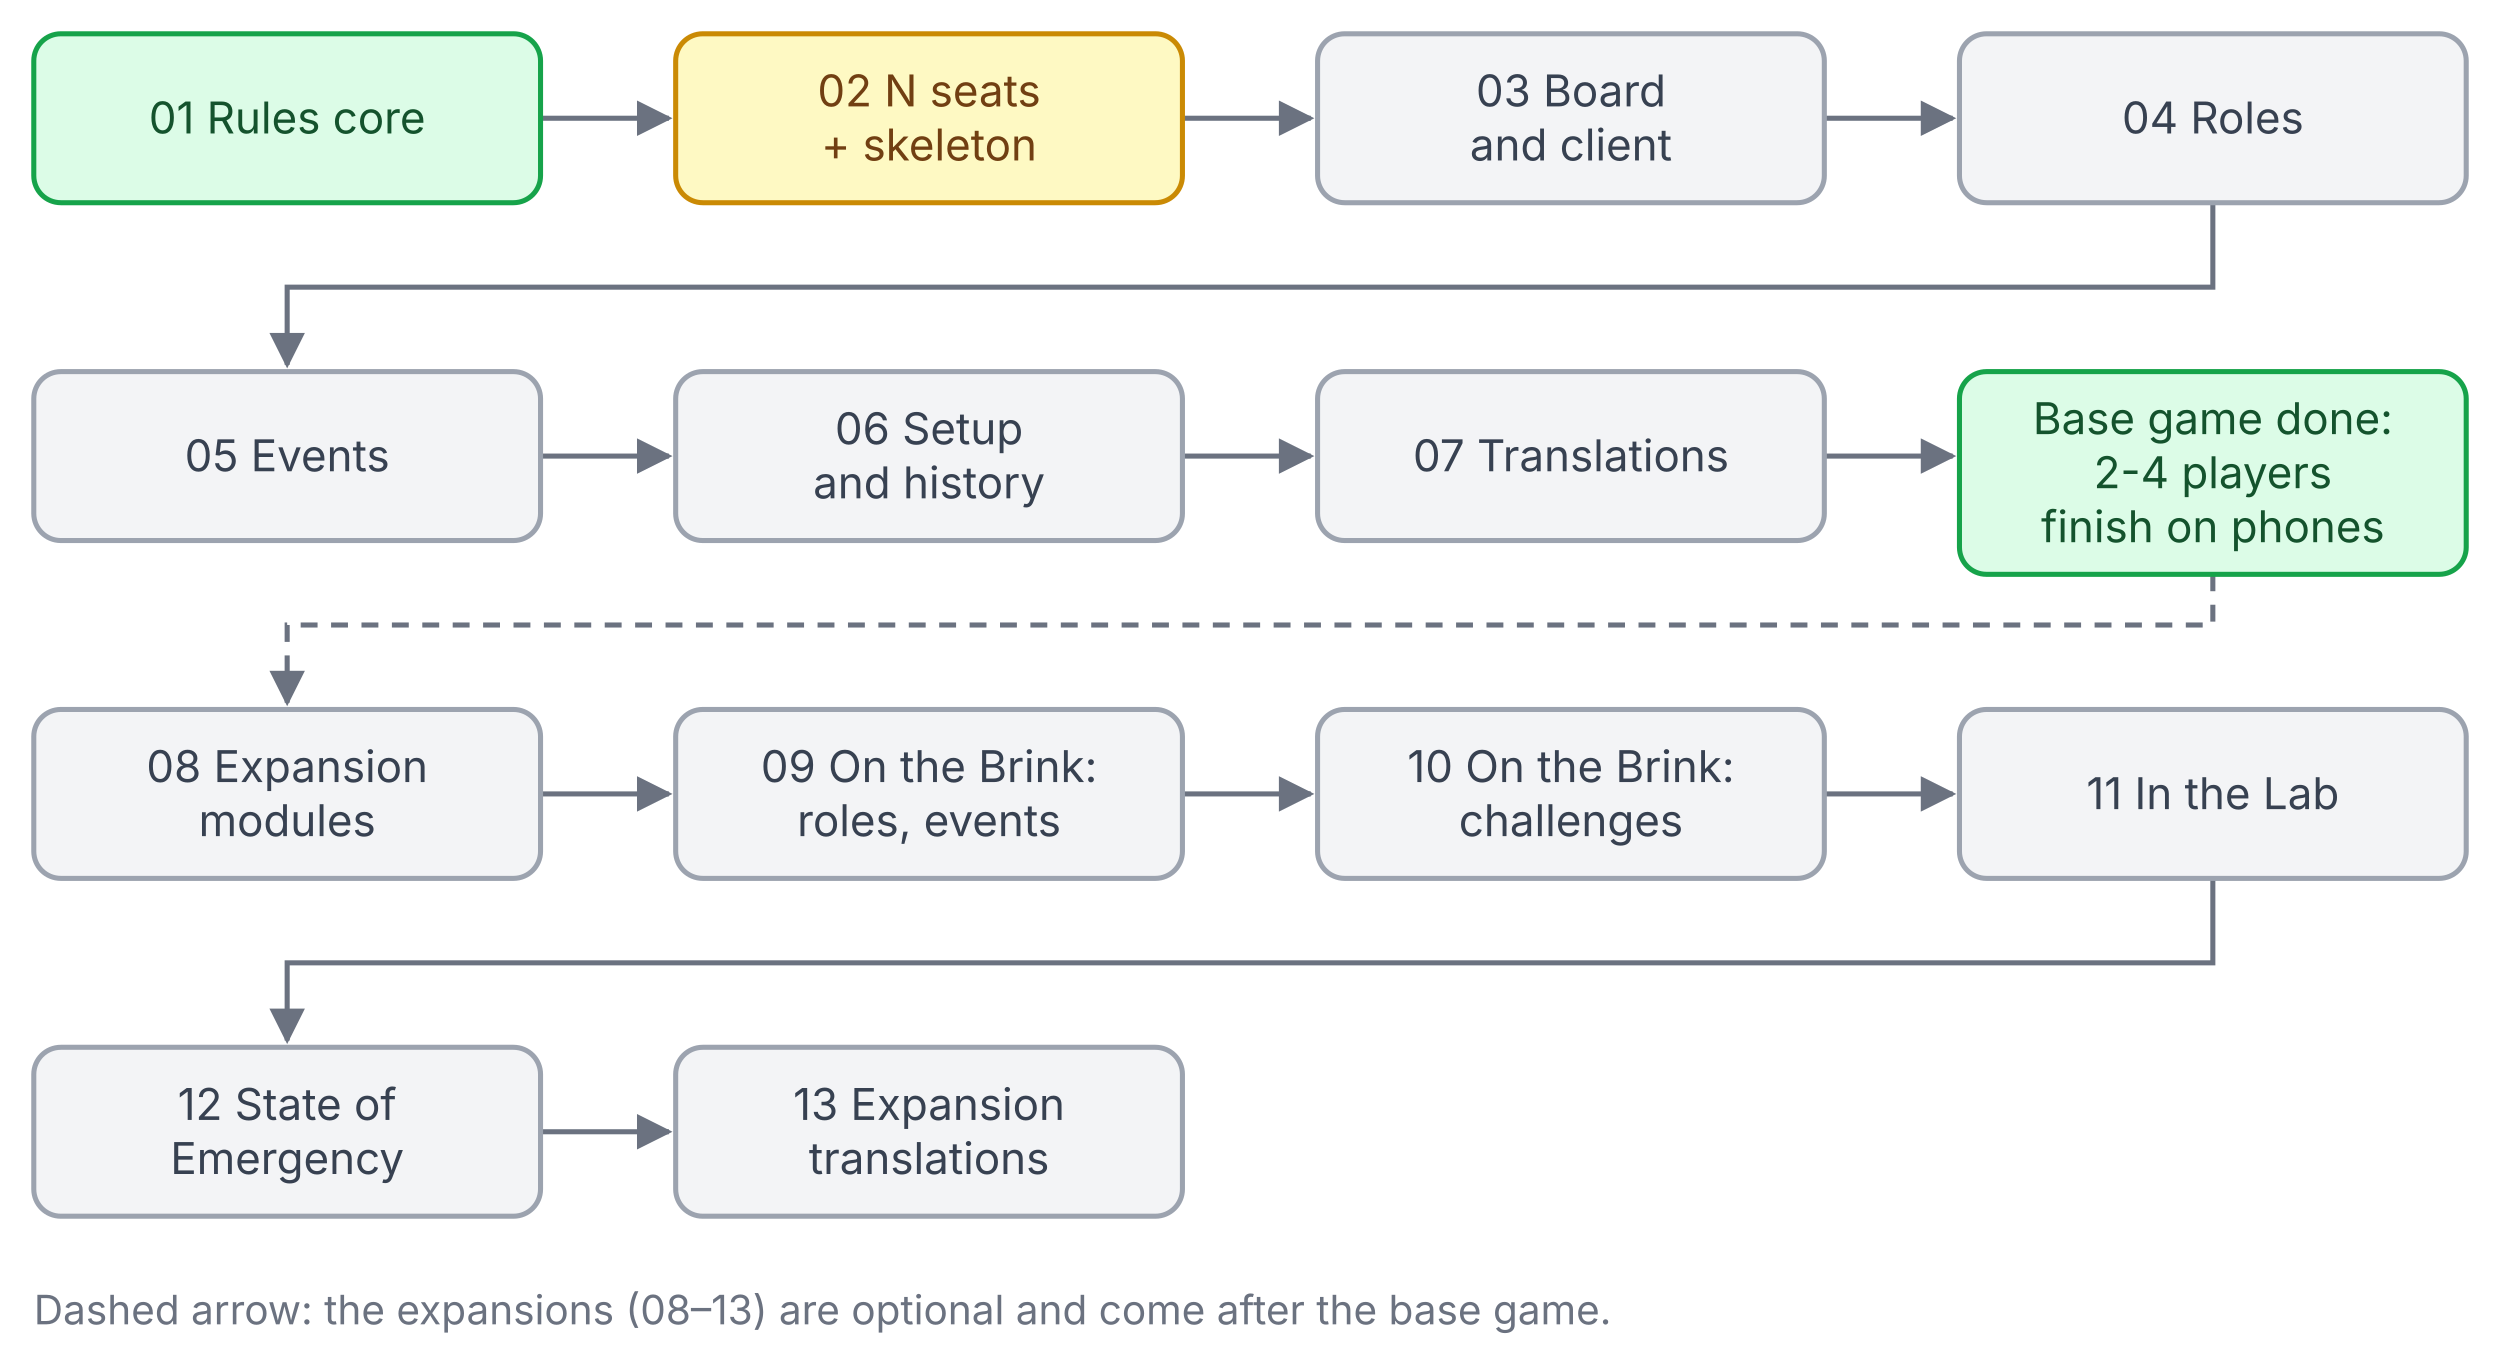
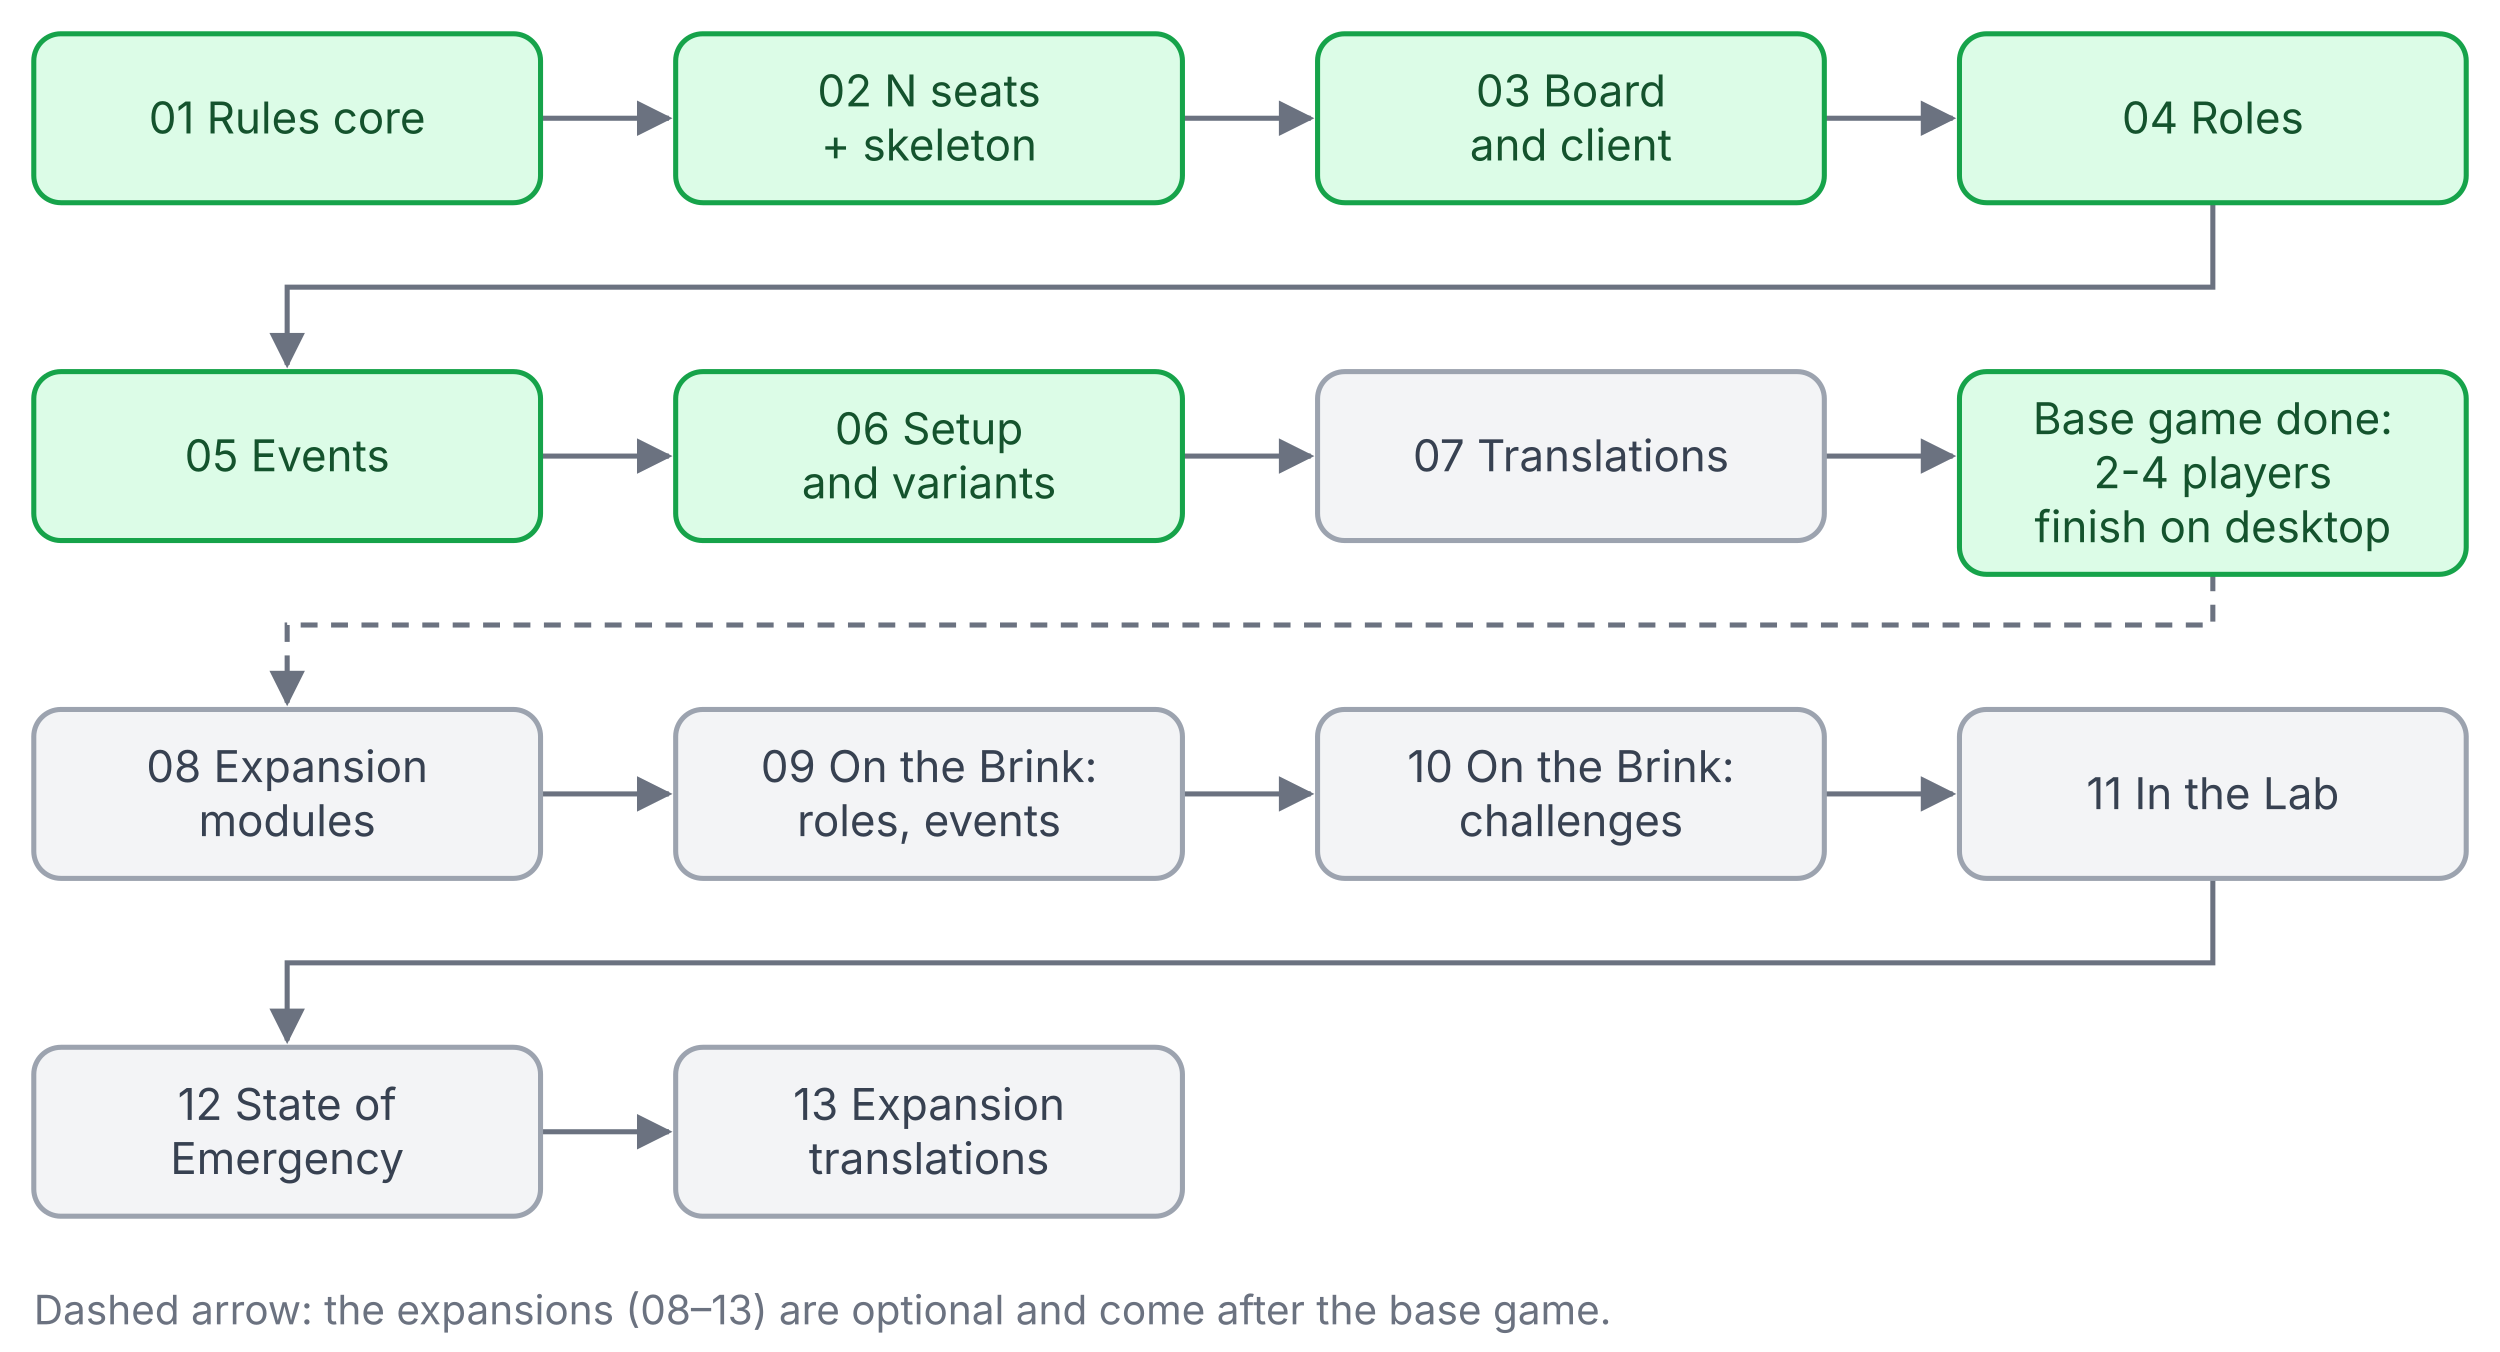
<svg xmlns="http://www.w3.org/2000/svg" viewBox="0 0 740 400" width="740" height="400" font-family="system-ui,-apple-system,Segoe UI,sans-serif" font-size="13" role="img" aria-label="Pandemic phases 01 to 07 make the base game; 08 to 13 are the optional expansions">
  <defs>
    <marker id="a" viewBox="0 0 10 10" refX="9" refY="5" markerWidth="7" markerHeight="7" orient="auto">
      <path d="M0 0L10 5L0 10z" fill="#6b7280" />
    </marker>
  </defs>
  <path d="M160 35H198" fill="none" stroke="#6b7280" stroke-width="1.5" marker-end="url(#a)" />
  <path d="M350 35H388" fill="none" stroke="#6b7280" stroke-width="1.5" marker-end="url(#a)" />
  <path d="M540 35H578" fill="none" stroke="#6b7280" stroke-width="1.5" marker-end="url(#a)" />
  <path d="M160 135H198" fill="none" stroke="#6b7280" stroke-width="1.5" marker-end="url(#a)" />
  <path d="M350 135H388" fill="none" stroke="#6b7280" stroke-width="1.5" marker-end="url(#a)" />
  <path d="M540 135H578" fill="none" stroke="#6b7280" stroke-width="1.5" marker-end="url(#a)" />
  <path d="M160 235H198" fill="none" stroke="#6b7280" stroke-width="1.5" marker-end="url(#a)" />
  <path d="M350 235H388" fill="none" stroke="#6b7280" stroke-width="1.5" marker-end="url(#a)" />
  <path d="M540 235H578" fill="none" stroke="#6b7280" stroke-width="1.5" marker-end="url(#a)" />
  <path d="M160 335H198" fill="none" stroke="#6b7280" stroke-width="1.5" marker-end="url(#a)" />
  <path d="M655.0 60V85H85.0V108" fill="none" stroke="#6b7280" stroke-width="1.5" marker-end="url(#a)" />
  <path d="M655.0 170V185H85.0V208" fill="none" stroke="#6b7280" stroke-width="1.5" stroke-dasharray="5 4" marker-end="url(#a)" />
  <path d="M655.0 260V285H85.0V308" fill="none" stroke="#6b7280" stroke-width="1.5" marker-end="url(#a)" />
  <rect x="10" y="10" width="150" height="50" rx="8" fill="#dcfce7" stroke="#16a34a" stroke-width="1.5" />
  <text x="85.0" y="39.5" text-anchor="middle" fill="#14532d">01 Rules core</text>
-   <rect x="200" y="10" width="150" height="50" rx="8" fill="#fef9c3" stroke="#ca8a04" stroke-width="1.5" />
-   <text x="275.0" y="31.5" text-anchor="middle" fill="#713f12">02 N seats</text>
-   <text x="275.0" y="47.5" text-anchor="middle" fill="#713f12">+ skeleton</text>
-   <rect x="390" y="10" width="150" height="50" rx="8" fill="#f3f4f6" stroke="#9ca3af" stroke-width="1.5" />
-   <text x="465.0" y="31.5" text-anchor="middle" fill="#374151">03 Board</text>
-   <text x="465.0" y="47.5" text-anchor="middle" fill="#374151">and client</text>
-   <rect x="580" y="10" width="150" height="50" rx="8" fill="#f3f4f6" stroke="#9ca3af" stroke-width="1.5" />
-   <text x="655.0" y="39.5" text-anchor="middle" fill="#374151">04 Roles</text>
-   <rect x="10" y="110" width="150" height="50" rx="8" fill="#f3f4f6" stroke="#9ca3af" stroke-width="1.5" />
-   <text x="85.0" y="139.5" text-anchor="middle" fill="#374151">05 Events</text>
-   <rect x="200" y="110" width="150" height="50" rx="8" fill="#f3f4f6" stroke="#9ca3af" stroke-width="1.5" />
-   <text x="275.0" y="131.5" text-anchor="middle" fill="#374151">06 Setup</text>
-   <text x="275.0" y="147.5" text-anchor="middle" fill="#374151">and history</text>
+   <rect x="200" y="10" width="150" height="50" rx="8" fill="#dcfce7" stroke="#16a34a" stroke-width="1.5" />
+   <text x="275.0" y="31.5" text-anchor="middle" fill="#14532d">02 N seats</text>
+   <text x="275.0" y="47.5" text-anchor="middle" fill="#14532d">+ skeleton</text>
+   <rect x="390" y="10" width="150" height="50" rx="8" fill="#dcfce7" stroke="#16a34a" stroke-width="1.5" />
+   <text x="465.0" y="31.5" text-anchor="middle" fill="#14532d">03 Board</text>
+   <text x="465.0" y="47.5" text-anchor="middle" fill="#14532d">and client</text>
+   <rect x="580" y="10" width="150" height="50" rx="8" fill="#dcfce7" stroke="#16a34a" stroke-width="1.5" />
+   <text x="655.0" y="39.5" text-anchor="middle" fill="#14532d">04 Roles</text>
+   <rect x="10" y="110" width="150" height="50" rx="8" fill="#dcfce7" stroke="#16a34a" stroke-width="1.5" />
+   <text x="85.0" y="139.5" text-anchor="middle" fill="#14532d">05 Events</text>
+   <rect x="200" y="110" width="150" height="50" rx="8" fill="#dcfce7" stroke="#16a34a" stroke-width="1.5" />
+   <text x="275.0" y="131.5" text-anchor="middle" fill="#14532d">06 Setup</text>
+   <text x="275.0" y="147.5" text-anchor="middle" fill="#14532d">and variants</text>
  <rect x="390" y="110" width="150" height="50" rx="8" fill="#f3f4f6" stroke="#9ca3af" stroke-width="1.5" />
  <text x="465.0" y="139.5" text-anchor="middle" fill="#374151">07 Translations</text>
  <rect x="580" y="110" width="150" height="60" rx="8" fill="#dcfce7" stroke="#16a34a" stroke-width="1.5" />
  <text x="655.0" y="128.5" text-anchor="middle" fill="#14532d">Base game done:</text>
  <text x="655.0" y="144.5" text-anchor="middle" fill="#14532d">2-4 players</text>
-   <text x="655.0" y="160.5" text-anchor="middle" fill="#14532d">finish on phones</text>
+   <text x="655.0" y="160.5" text-anchor="middle" fill="#14532d">finish on desktop</text>
  <rect x="10" y="210" width="150" height="50" rx="8" fill="#f3f4f6" stroke="#9ca3af" stroke-width="1.5" />
  <text x="85.0" y="231.5" text-anchor="middle" fill="#374151">08 Expansion</text>
  <text x="85.0" y="247.5" text-anchor="middle" fill="#374151">modules</text>
  <rect x="200" y="210" width="150" height="50" rx="8" fill="#f3f4f6" stroke="#9ca3af" stroke-width="1.5" />
  <text x="275.0" y="231.5" text-anchor="middle" fill="#374151">09 On the Brink:</text>
  <text x="275.0" y="247.5" text-anchor="middle" fill="#374151">roles, events</text>
  <rect x="390" y="210" width="150" height="50" rx="8" fill="#f3f4f6" stroke="#9ca3af" stroke-width="1.5" />
  <text x="465.0" y="231.5" text-anchor="middle" fill="#374151">10 On the Brink:</text>
  <text x="465.0" y="247.5" text-anchor="middle" fill="#374151">challenges</text>
  <rect x="580" y="210" width="150" height="50" rx="8" fill="#f3f4f6" stroke="#9ca3af" stroke-width="1.5" />
  <text x="655.0" y="239.5" text-anchor="middle" fill="#374151">11 In the Lab</text>
  <rect x="10" y="310" width="150" height="50" rx="8" fill="#f3f4f6" stroke="#9ca3af" stroke-width="1.5" />
  <text x="85.0" y="331.5" text-anchor="middle" fill="#374151">12 State of</text>
  <text x="85.0" y="347.5" text-anchor="middle" fill="#374151">Emergency</text>
  <rect x="200" y="310" width="150" height="50" rx="8" fill="#f3f4f6" stroke="#9ca3af" stroke-width="1.5" />
  <text x="275.0" y="331.5" text-anchor="middle" fill="#374151">13 Expansion</text>
  <text x="275.0" y="347.5" text-anchor="middle" fill="#374151">translations</text>
  <text x="10" y="392" fill="#6b7280" font-size="12">Dashed arrow: the expansions (08–13) are optional and come after the base game.</text>
</svg>
